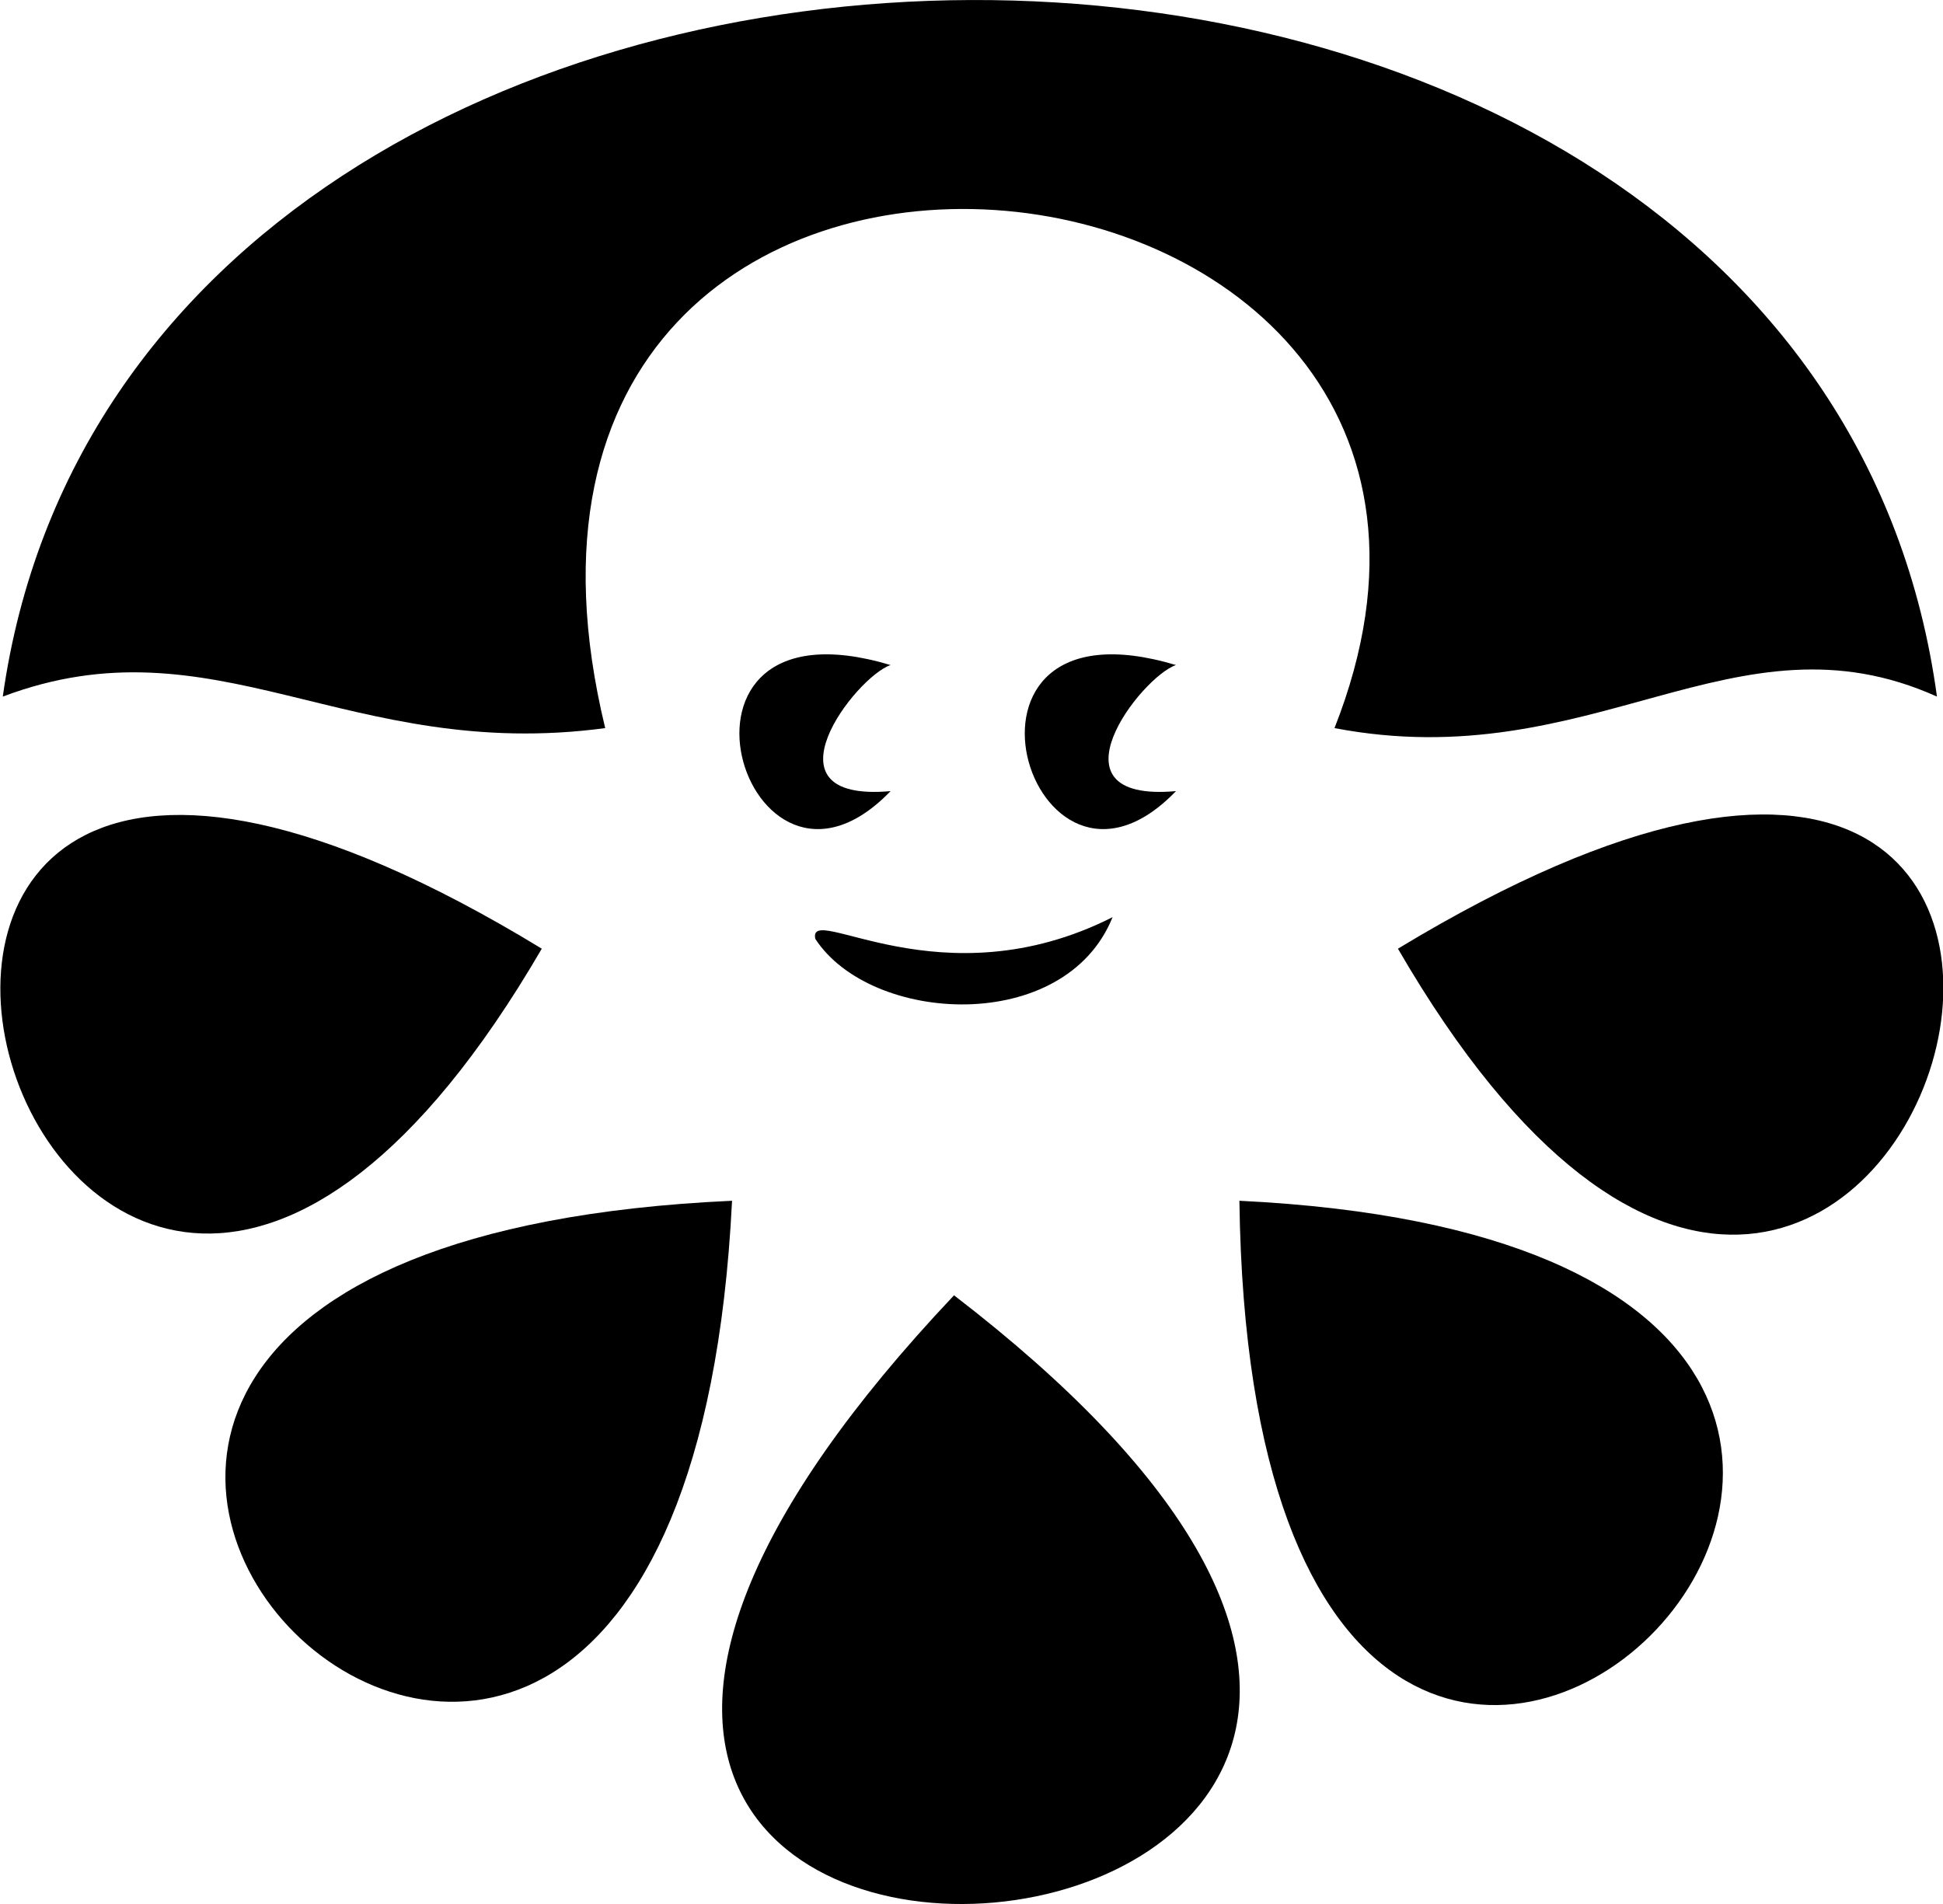
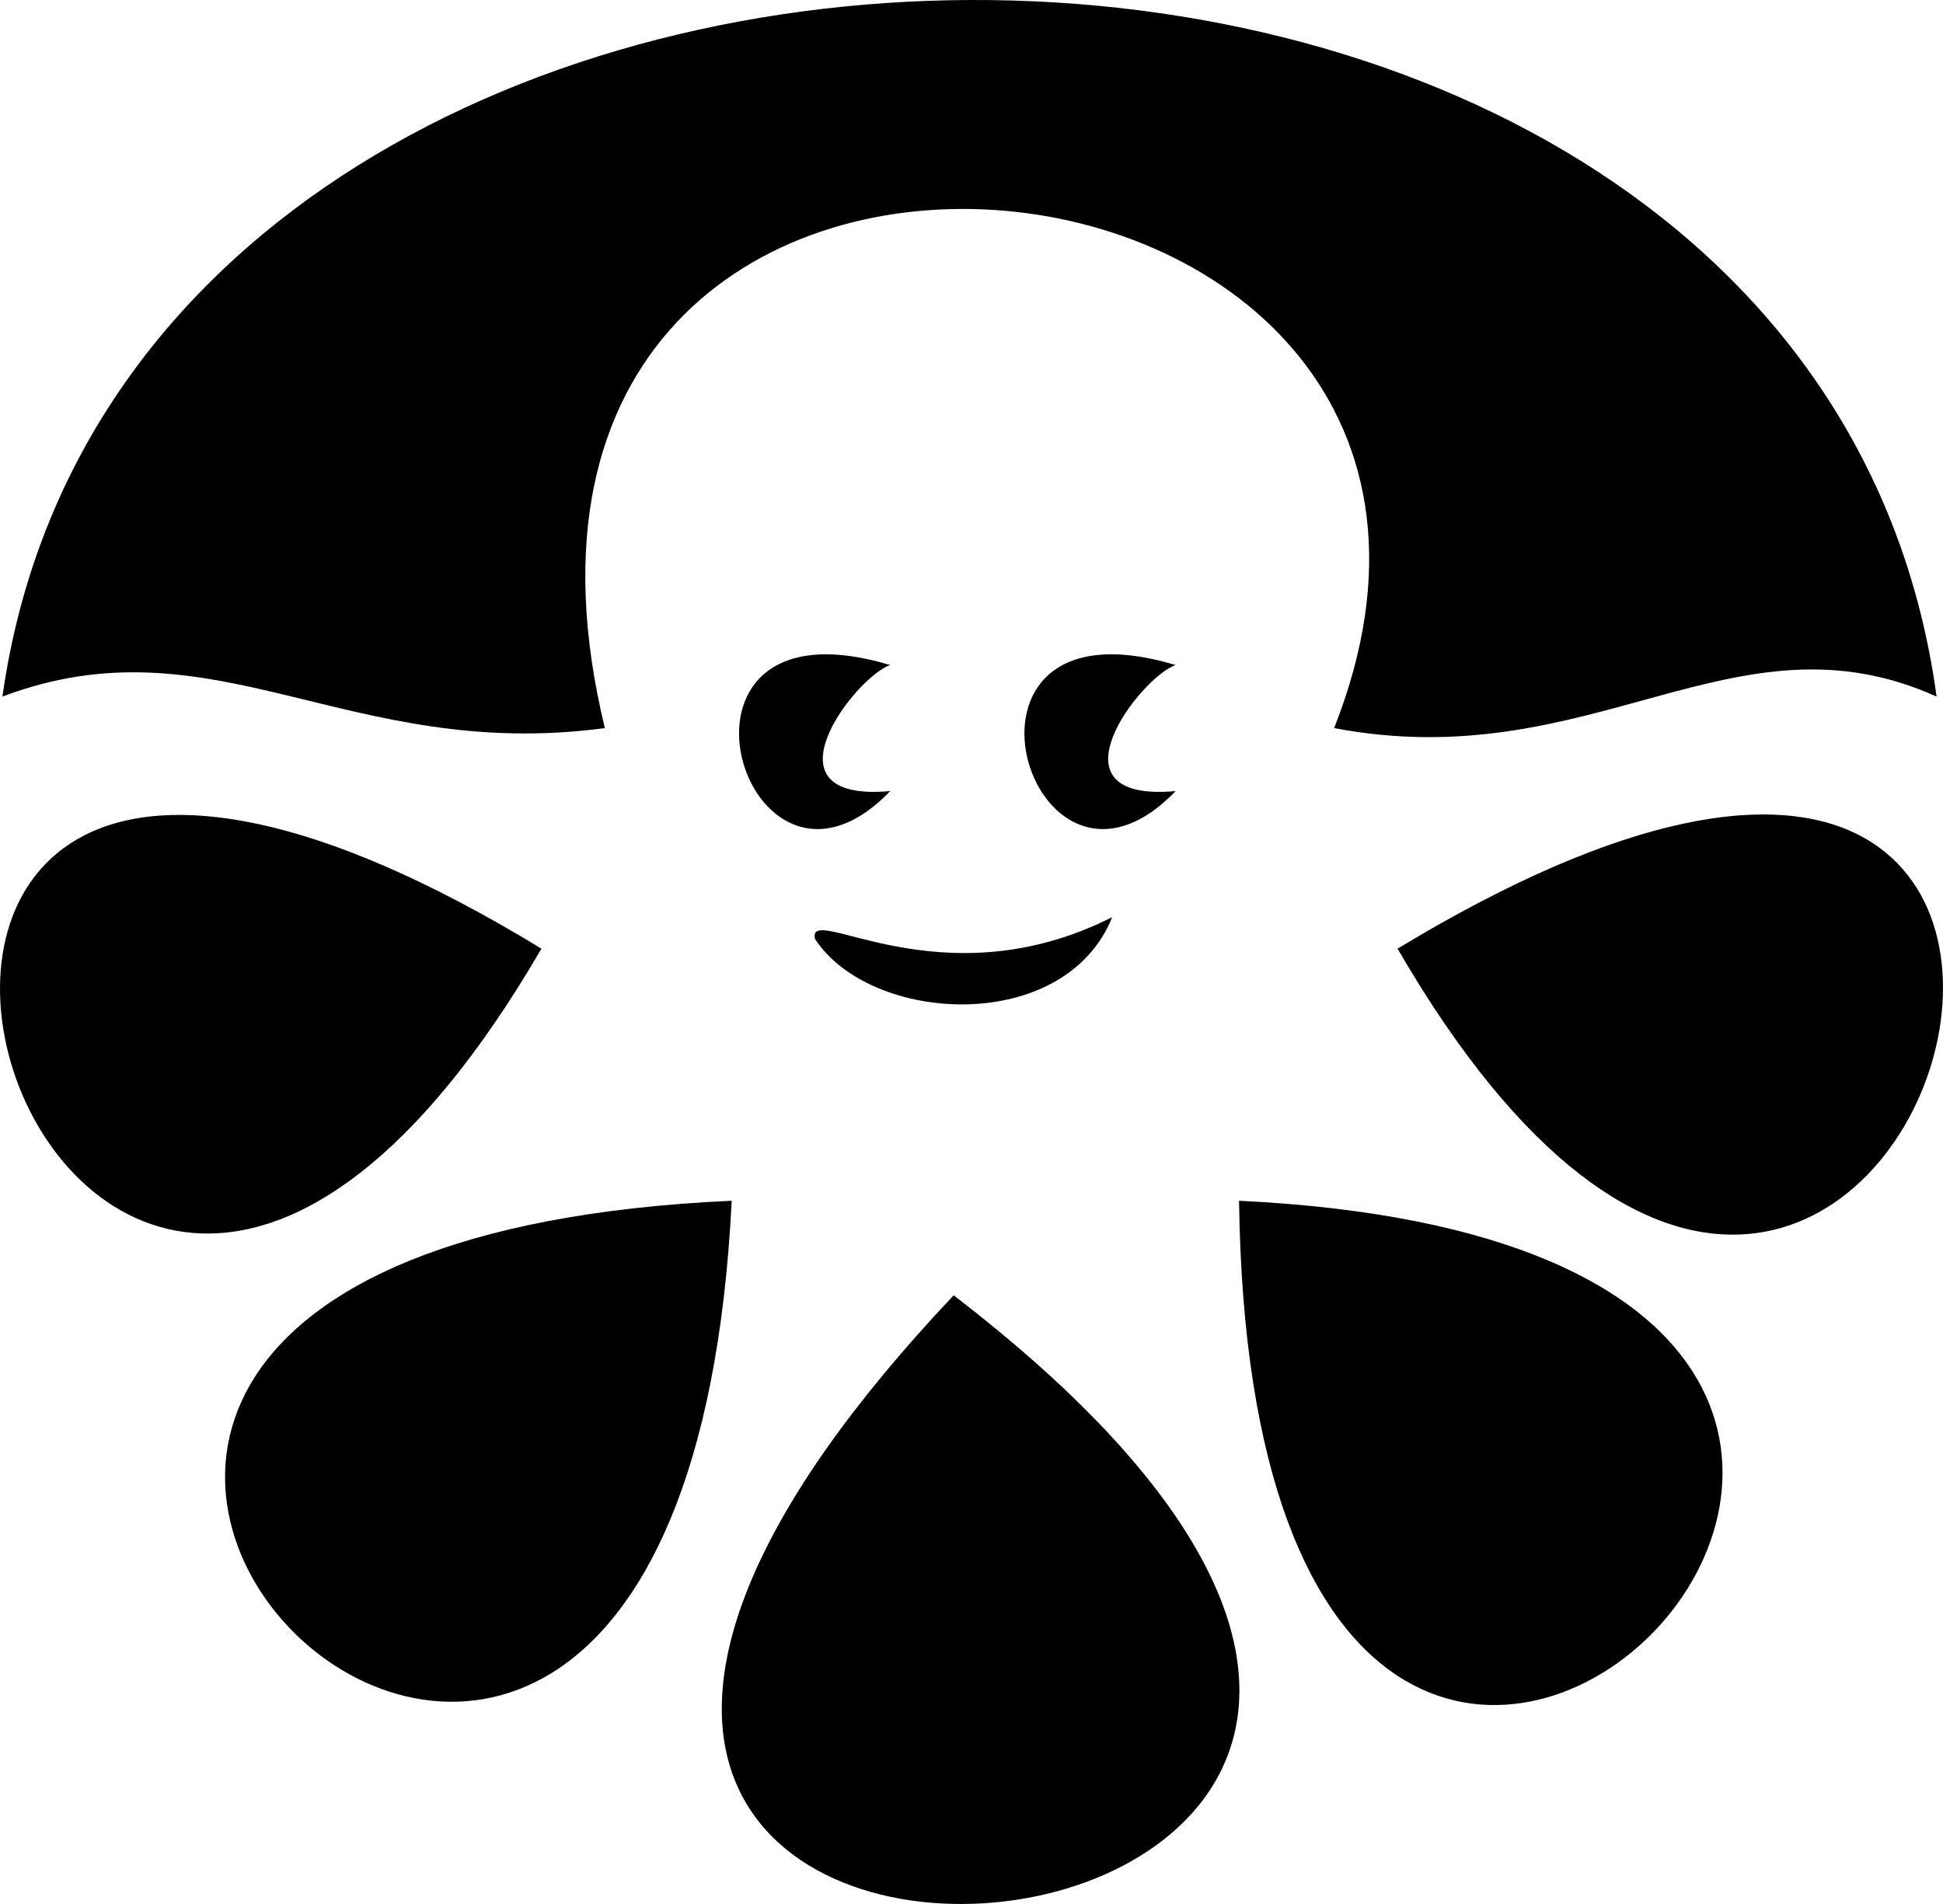
- <svg xmlns="http://www.w3.org/2000/svg" version="1.1" id="Layer_1_copy" x="0px" y="0px" width="100px" height="98px" viewBox="-18.843 -18.289 100 98" enable-background="new -18.843 -18.289 100 98" xml:space="preserve">
+ <svg xmlns="http://www.w3.org/2000/svg" version="1.1" id="Layer_1_copy" x="0px" y="0px" width="100px" height="98px" viewBox="0 0 100 98" enable-background="new 0 0 100 98" xml:space="preserve">
  <g>
-     <path d="M26.992,22.43c-6.827,0.613-1.78-5.895,0-6.488C14.073,12.062,19.513,30.195,26.992,22.43z" />
-     <path d="M41.681,22.43c-6.829,0.613-1.782-5.895,0-6.488C28.76,12.062,34.2,30.195,41.681,22.43z" />
-     <path d="M38.418,28.918c-8.825,4.462-15.708-0.812-15.3,1.117C25.984,34.433,35.969,35,38.418,28.918z" />
-     <path d="M-18.7,17.565c10.898-4.112,17.756,3.397,31.005,1.622c-9.388-38.721,50.317-32.392,37.534,0   c13.3,2.534,20.592-6.312,31.007-1.622C74.289-30.565-12.001-29.912-18.7,17.565z" />
-     <path d="M9.041,30.54C-37.992,1.881-16.745,74.838,9.041,30.54L9.041,30.54z" />
-     <path d="M53.104,30.54C78.874,75.01,100.64,1.778,53.104,30.54L53.104,30.54z" />
-     <path d="M18.833,43.515C-38.408,46.115,16.028,100.216,18.833,43.515L18.833,43.515z" />
-     <path d="M44.945,43.515C45.7,100.548,100.552,46.21,44.945,43.515L44.945,43.515z" />
-     <path d="M30.258,48.381C-13.03,94.2,79.088,85.906,30.258,48.381L30.258,48.381z" />
+     <path d="M45.817,40.718c-6.827,0.613-1.78-5.895,0-6.488C32.898,30.35,38.338,48.483,45.817,40.718z" />
+     <path d="M60.506,40.718c-6.829,0.613-1.782-5.895,0-6.488C47.584,30.35,53.025,48.483,60.506,40.718z" />
+     <path d="M57.242,47.206c-8.825,4.462-15.708-0.812-15.299,1.117C44.809,52.721,54.794,53.288,57.242,47.206z" />
+     <path d="M0.125,35.853c10.898-4.112,17.756,3.397,31.005,1.622c-9.388-38.721,50.317-32.392,37.534,0   c13.299,2.534,20.592-6.312,31.006-1.622C93.113-12.277,6.824-11.624,0.125,35.853z" />
+     <path d="M27.866,48.828C-19.167,20.169,2.08,93.126,27.866,48.828L27.866,48.828z" />
+     <path d="M71.928,48.828C97.699,93.298,119.465,20.066,71.928,48.828L71.928,48.828z" />
+     <path d="M37.658,61.803C-19.583,64.403,34.853,118.504,37.658,61.803L37.658,61.803z" />
+     <path d="M63.77,61.803C64.525,118.836,119.377,64.498,63.77,61.803L63.77,61.803z" />
+     <path d="M49.083,66.669C5.795,112.488,97.912,104.194,49.083,66.669L49.083,66.669z" />
  </g>
</svg>
